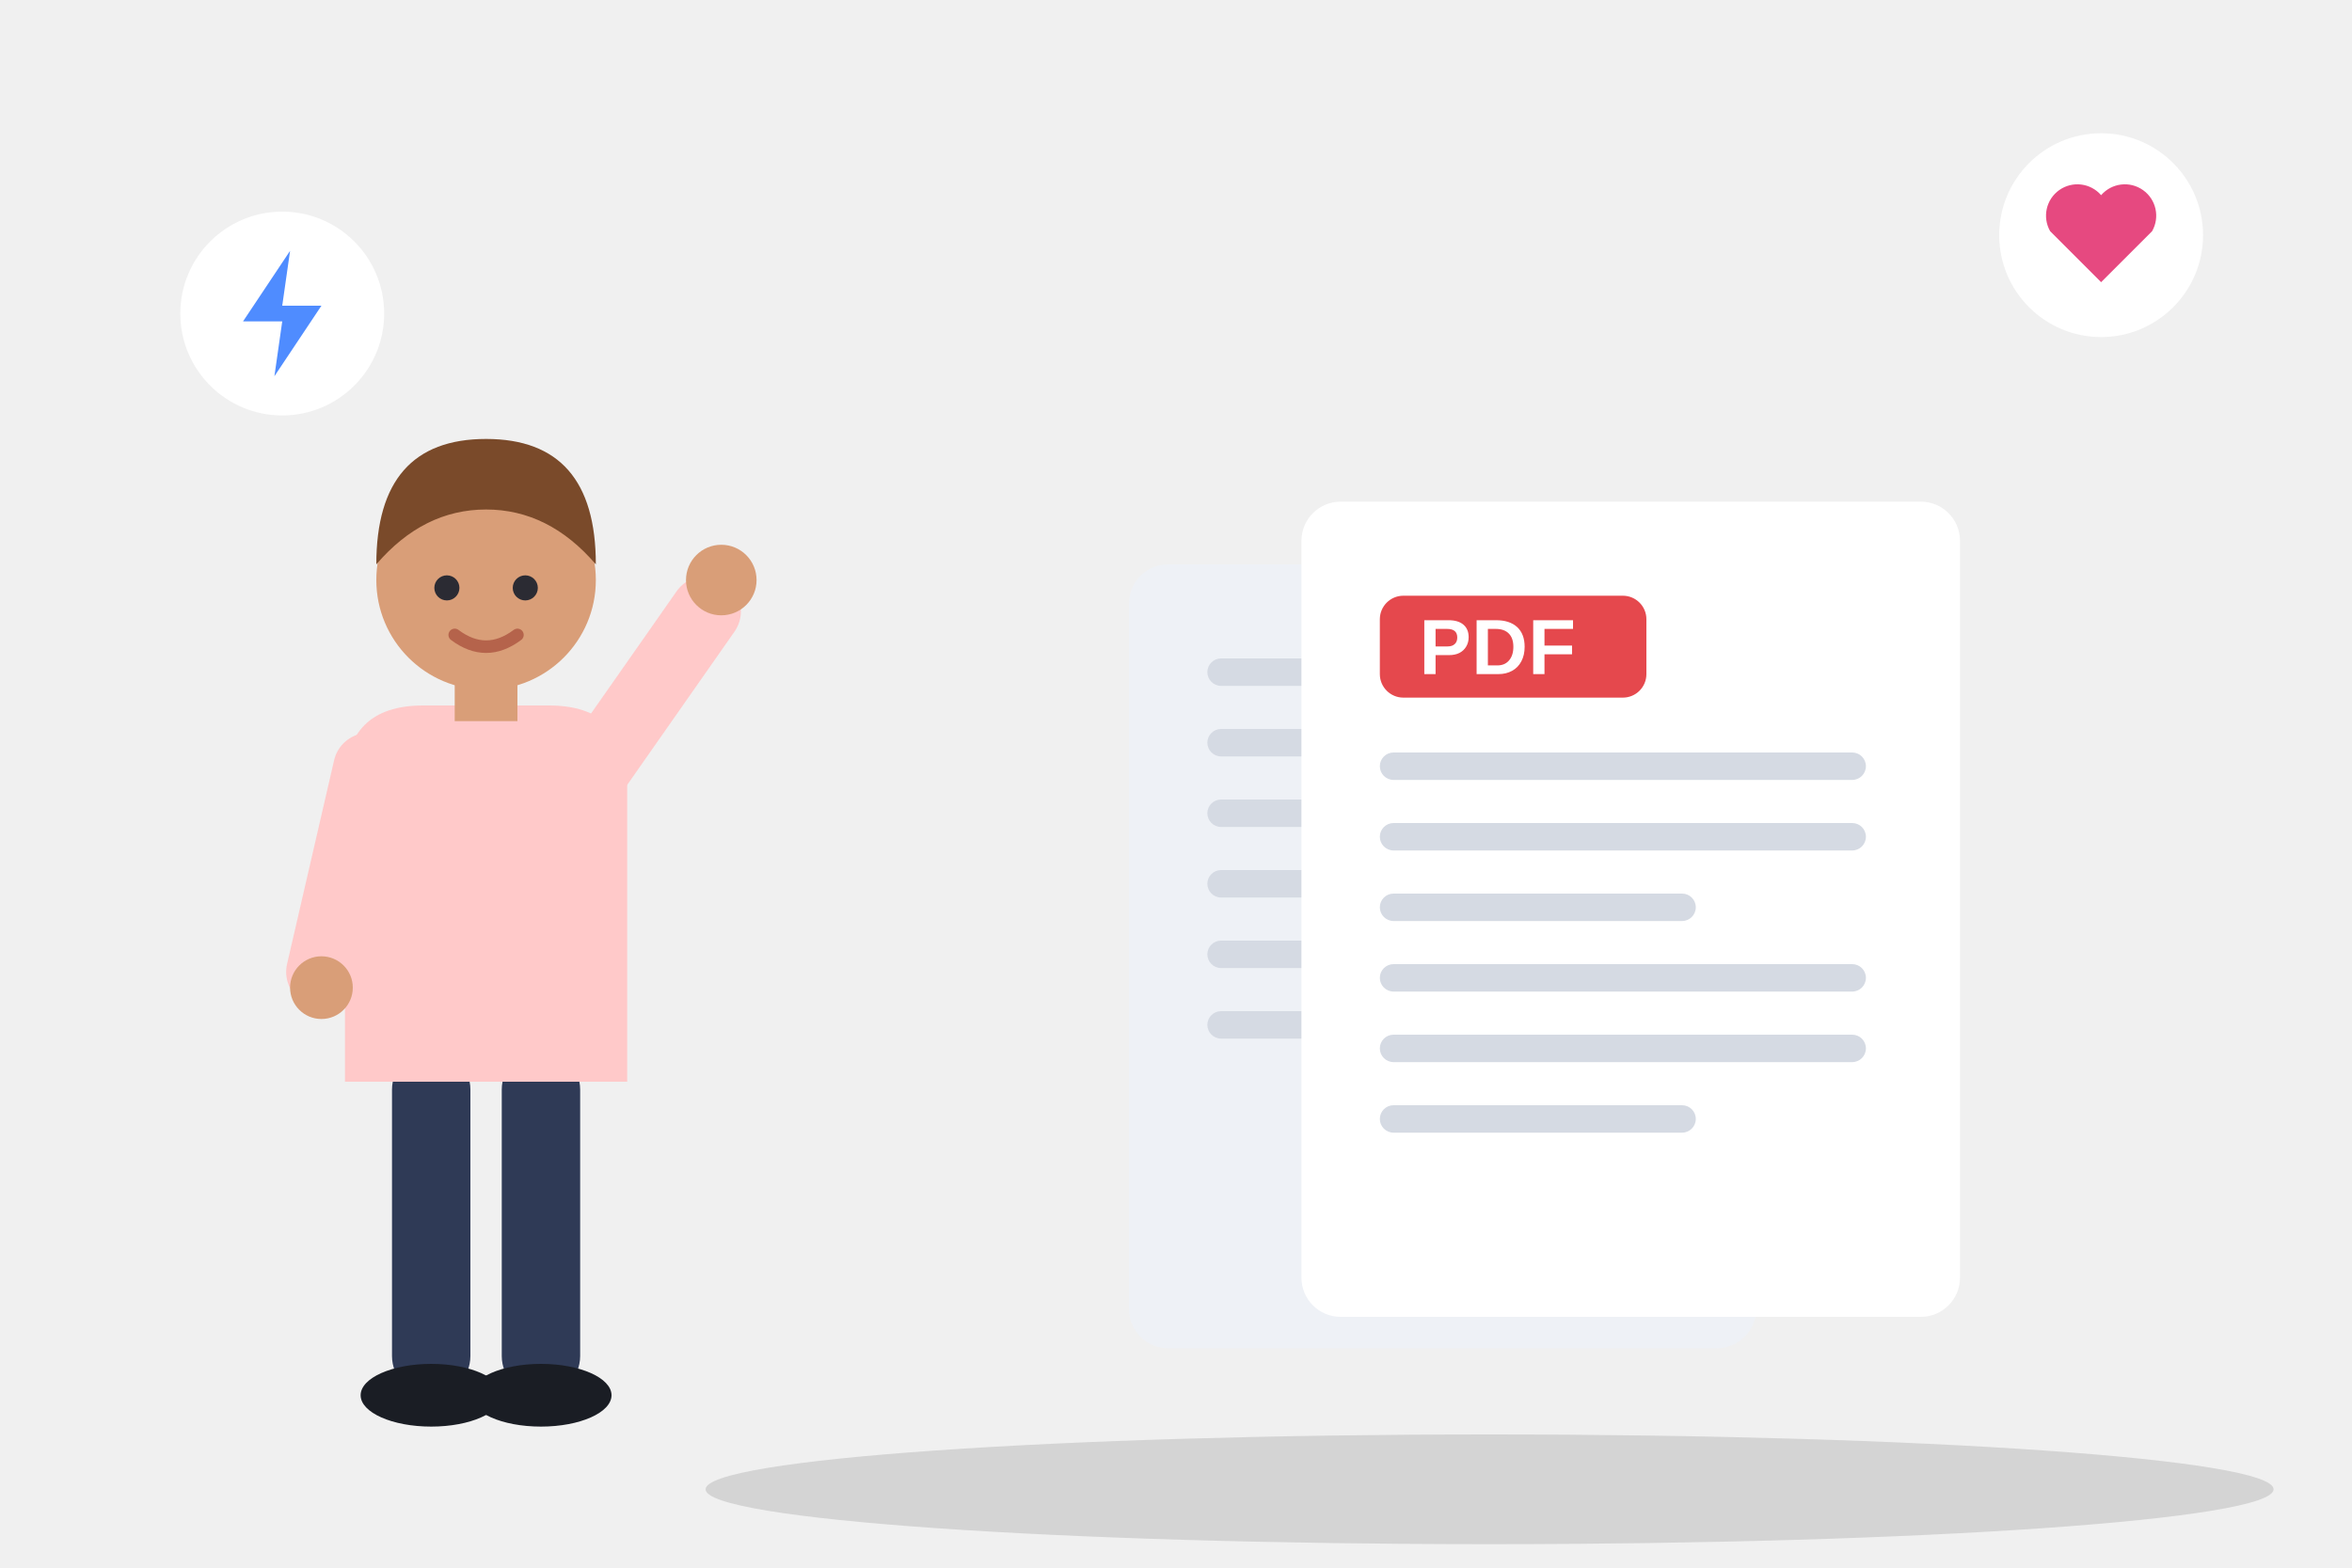
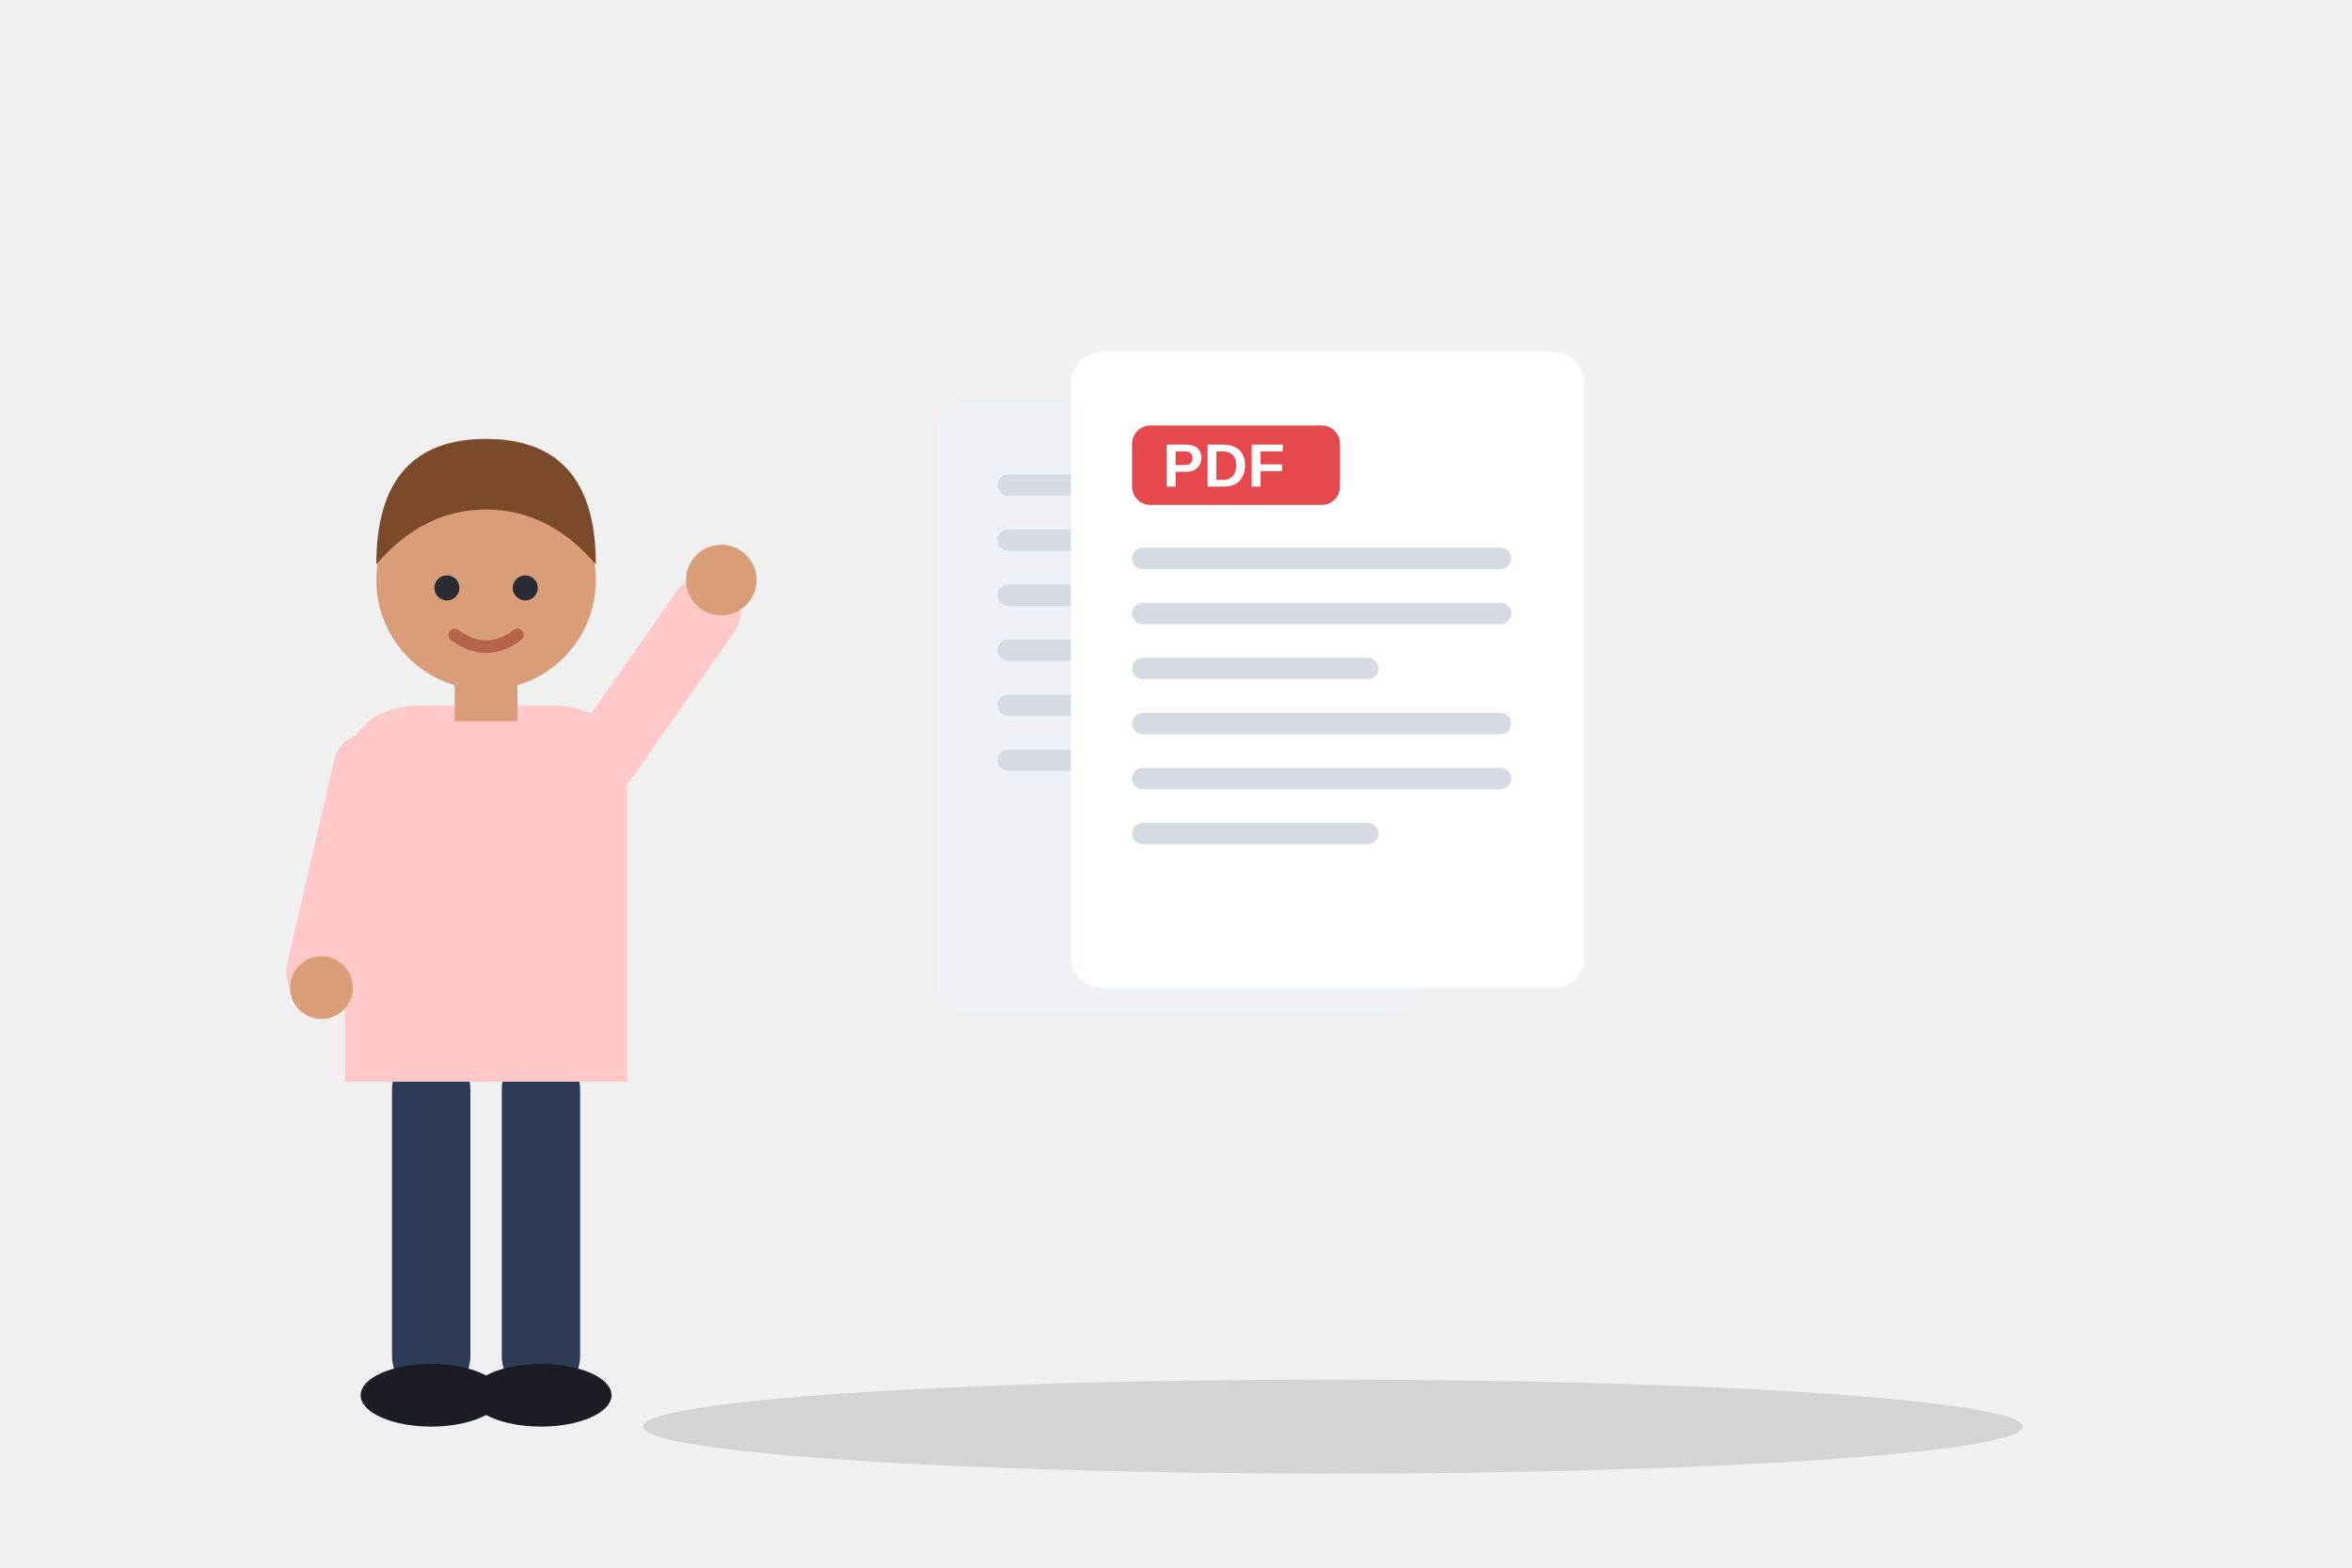
<svg xmlns="http://www.w3.org/2000/svg" viewBox="0 0 300 200" width="300" height="200">
-   <ellipse cx="190" cy="190" rx="100" ry="7" fill="#000" opacity=".12" />
-   <g transform="translate(96 50)">
+   <ellipse cx="170" cy="182" rx="88" ry="6" fill="#000" opacity=".12" />
+   <g transform="translate(82 34) scale(.78)">
    <g>
      <rect x="48" y="22" width="80" height="100" rx="5" fill="#EEF1F6" />
      <rect x="58" y="34" width="60" height="3.5" rx="1.75" fill="#D5DAE3" />
      <rect x="58" y="43" width="60" height="3.5" rx="1.75" fill="#D5DAE3" />
      <rect x="58" y="52" width="39.0" height="3.5" rx="1.75" fill="#D5DAE3" />
      <rect x="58" y="61" width="60" height="3.5" rx="1.75" fill="#D5DAE3" />
      <rect x="58" y="70" width="60" height="3.5" rx="1.75" fill="#D5DAE3" />
      <rect x="58" y="79" width="39.0" height="3.5" rx="1.75" fill="#D5DAE3" />
    </g>
    <g>
      <rect x="70" y="14" width="84" height="104" rx="5" fill="#fff" />
      <rect x="80" y="46" width="62" height="3.5" rx="1.75" fill="#D5DAE3" />
      <rect x="80" y="55" width="62" height="3.5" rx="1.75" fill="#D5DAE3" />
      <rect x="80" y="64" width="40.3" height="3.5" rx="1.75" fill="#D5DAE3" />
      <rect x="80" y="73" width="62" height="3.5" rx="1.75" fill="#D5DAE3" />
      <rect x="80" y="82" width="62" height="3.5" rx="1.75" fill="#D5DAE3" />
      <rect x="80" y="91" width="40.3" height="3.5" rx="1.75" fill="#D5DAE3" />
      <rect x="80" y="26" width="34" height="13" rx="3" fill="#E5484D" />
      <text x="85" y="36" font-family="Arial,Helvetica,sans-serif" font-size="10" font-weight="700" fill="#fff">PDF</text>
    </g>
  </g>
  <rect x="50" y="134" width="10" height="44" rx="5" fill="#2F3A56" />
  <rect x="64" y="134" width="10" height="44" rx="5" fill="#2F3A56" />
  <ellipse cx="55" cy="178" rx="9" ry="4" fill="#1A1D24" />
  <ellipse cx="69" cy="178" rx="9" ry="4" fill="#1A1D24" />
  <path d="M44 100q0-10 10-10h16q10 0 10 10v38h-36z" fill="#FFC9C9" />
  <rect x="58" y="84" width="8" height="8" fill="#D99E78" />
  <circle cx="62" cy="74" r="14" fill="#D99E78" />
  <path d="M48 72q0-16 14-16t14 16q-6-7-14-7t-14 7z" fill="#7A4A2A" />
  <circle cx="57" cy="75" r="1.6" fill="#2B2B33" />
  <circle cx="67" cy="75" r="1.6" fill="#2B2B33" />
  <path d="M58 81q4 3 8 0" fill="none" stroke="#B5634B" stroke-width="1.6" stroke-linecap="round" />
  <path d="M76 98l14-20" stroke="#FFC9C9" stroke-width="9" stroke-linecap="round" />
  <circle cx="92" cy="74" r="4.5" fill="#D99E78" />
  <path d="M47 98l-6 26" stroke="#FFC9C9" stroke-width="9" stroke-linecap="round" />
  <circle cx="41" cy="126" r="4" fill="#D99E78" />
-   <circle cx="36" cy="40" r="13" fill="#fff" />
-   <path d="M37 32l-6 9h5l-1 7 6-9h-5z" fill="#4F8CFF" />
-   <circle cx="268" cy="30" r="13" fill="#fff" />
-   <path d="M268 36l-6.5-6.5a4 4 0 0 1 6.5-4.6 4 4 0 0 1 6.5 4.6z" fill="#E64980" />
</svg>
